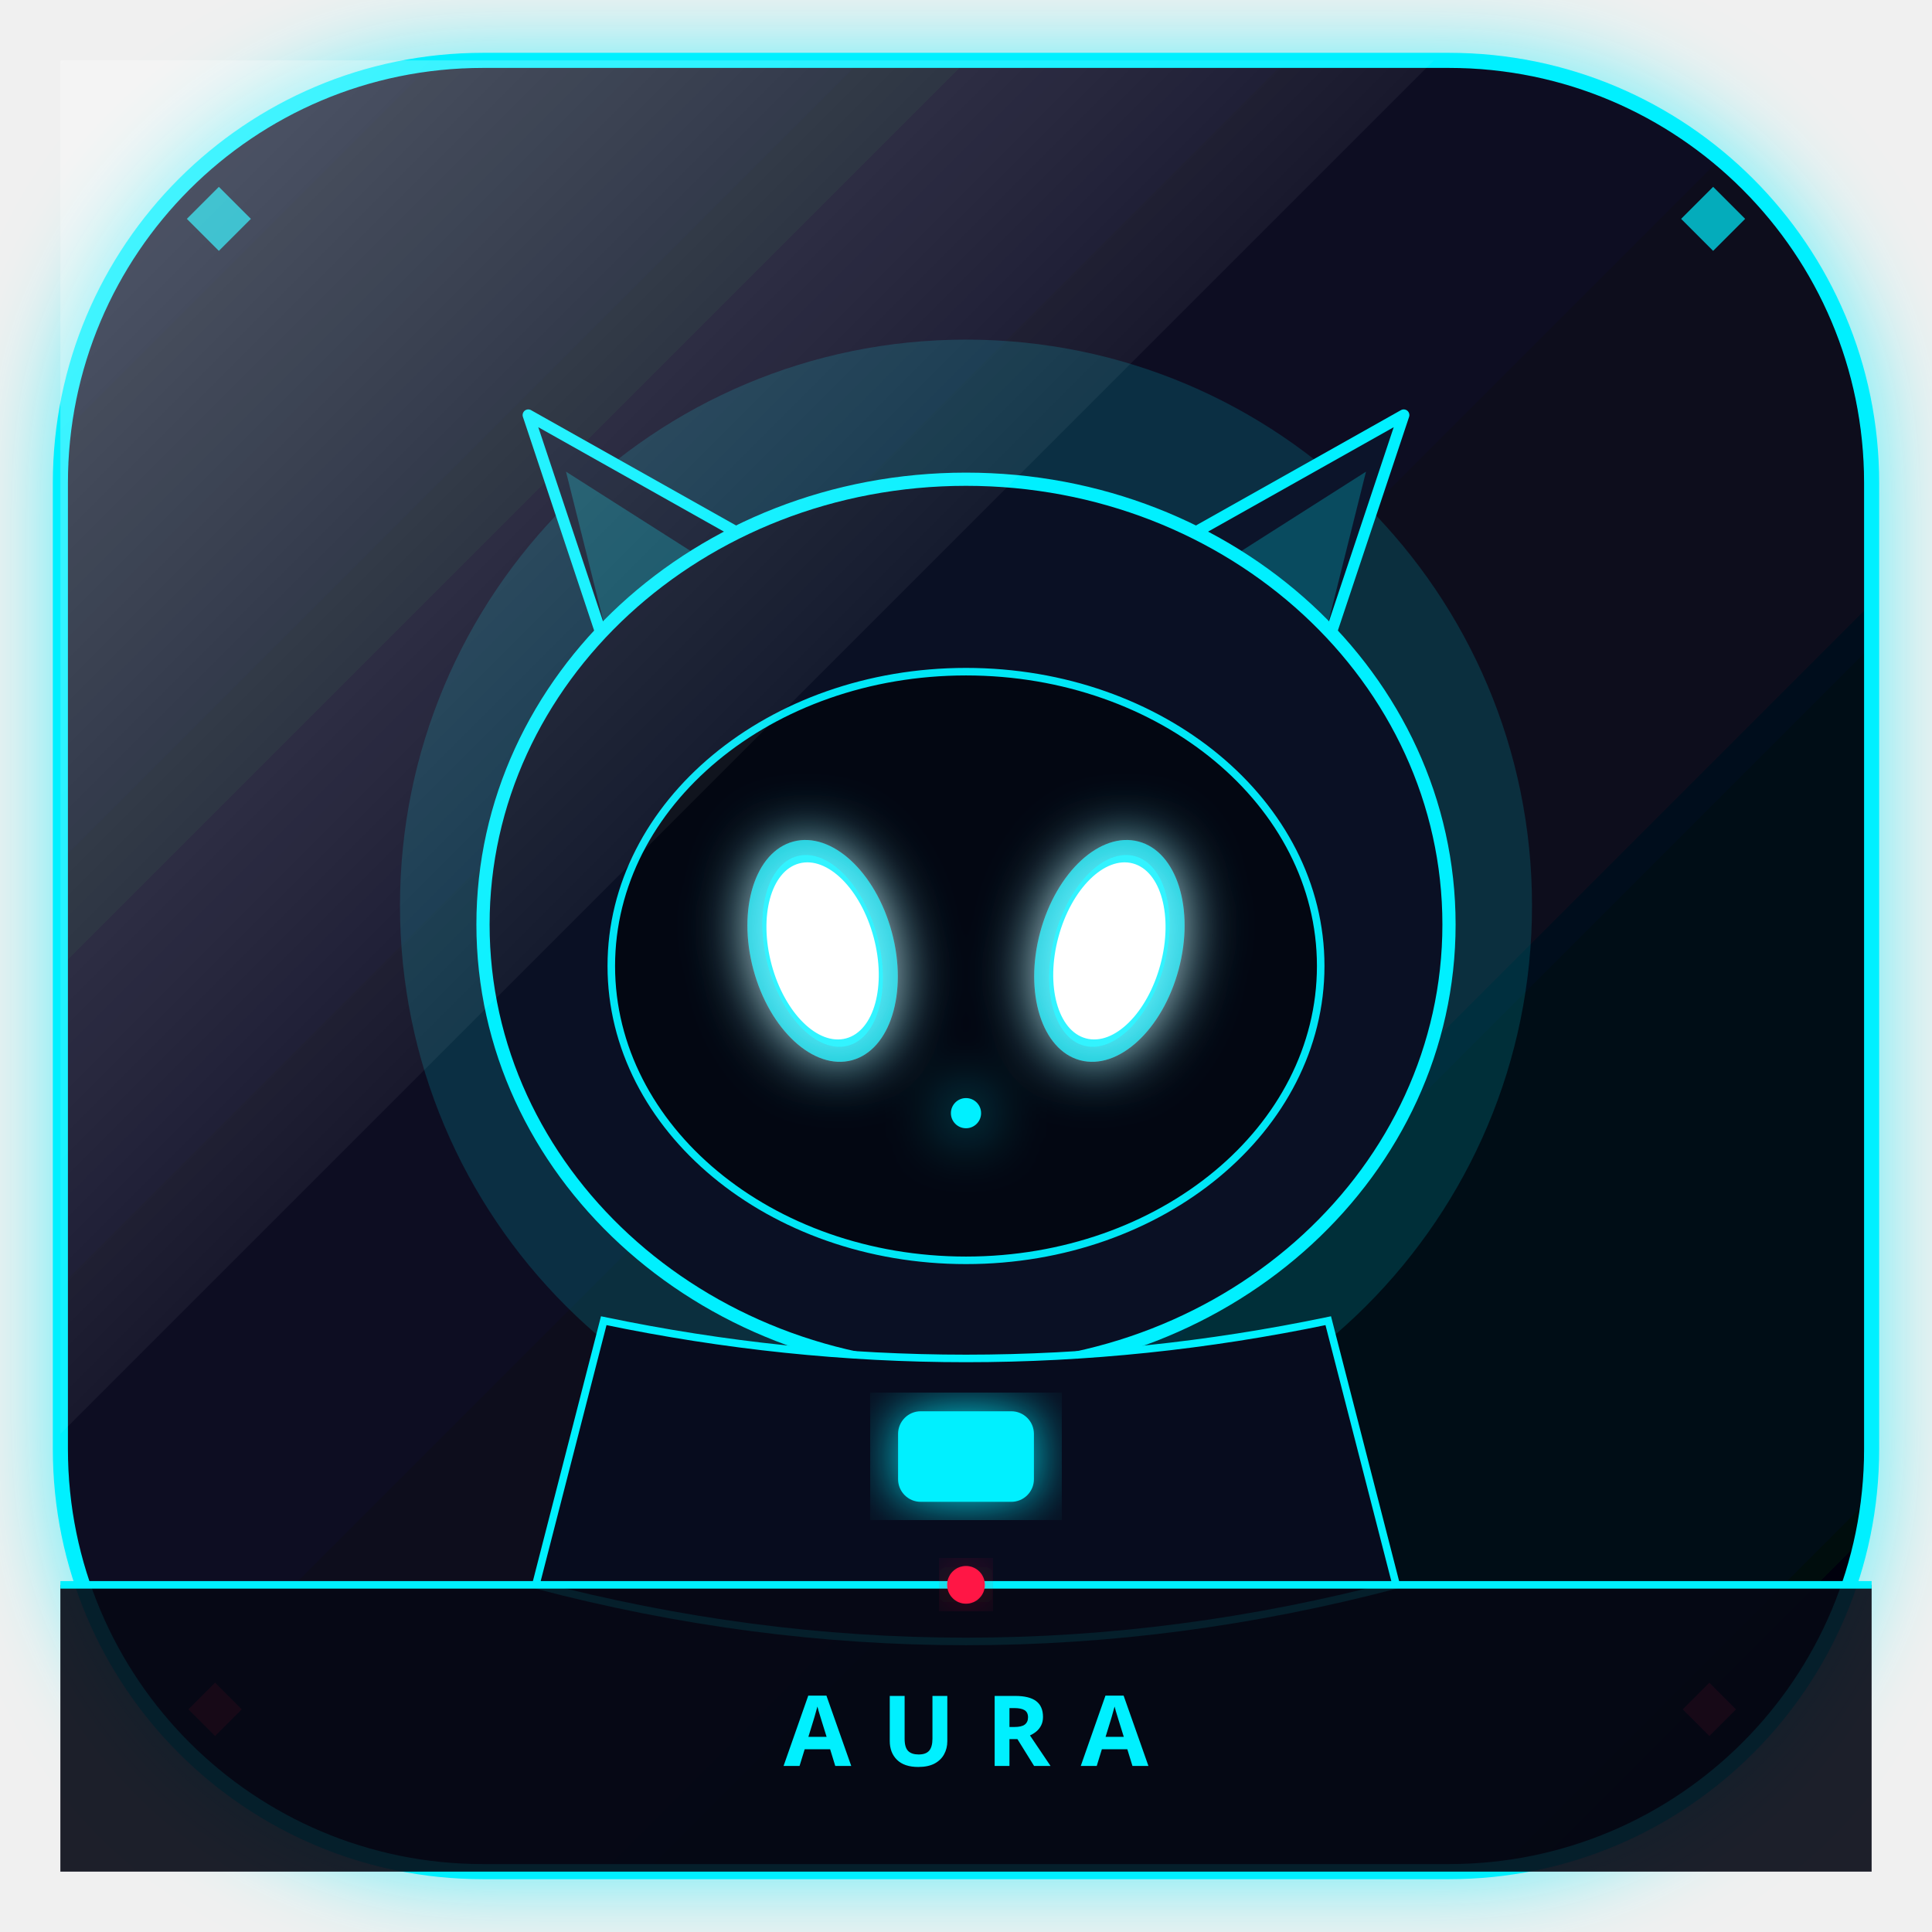
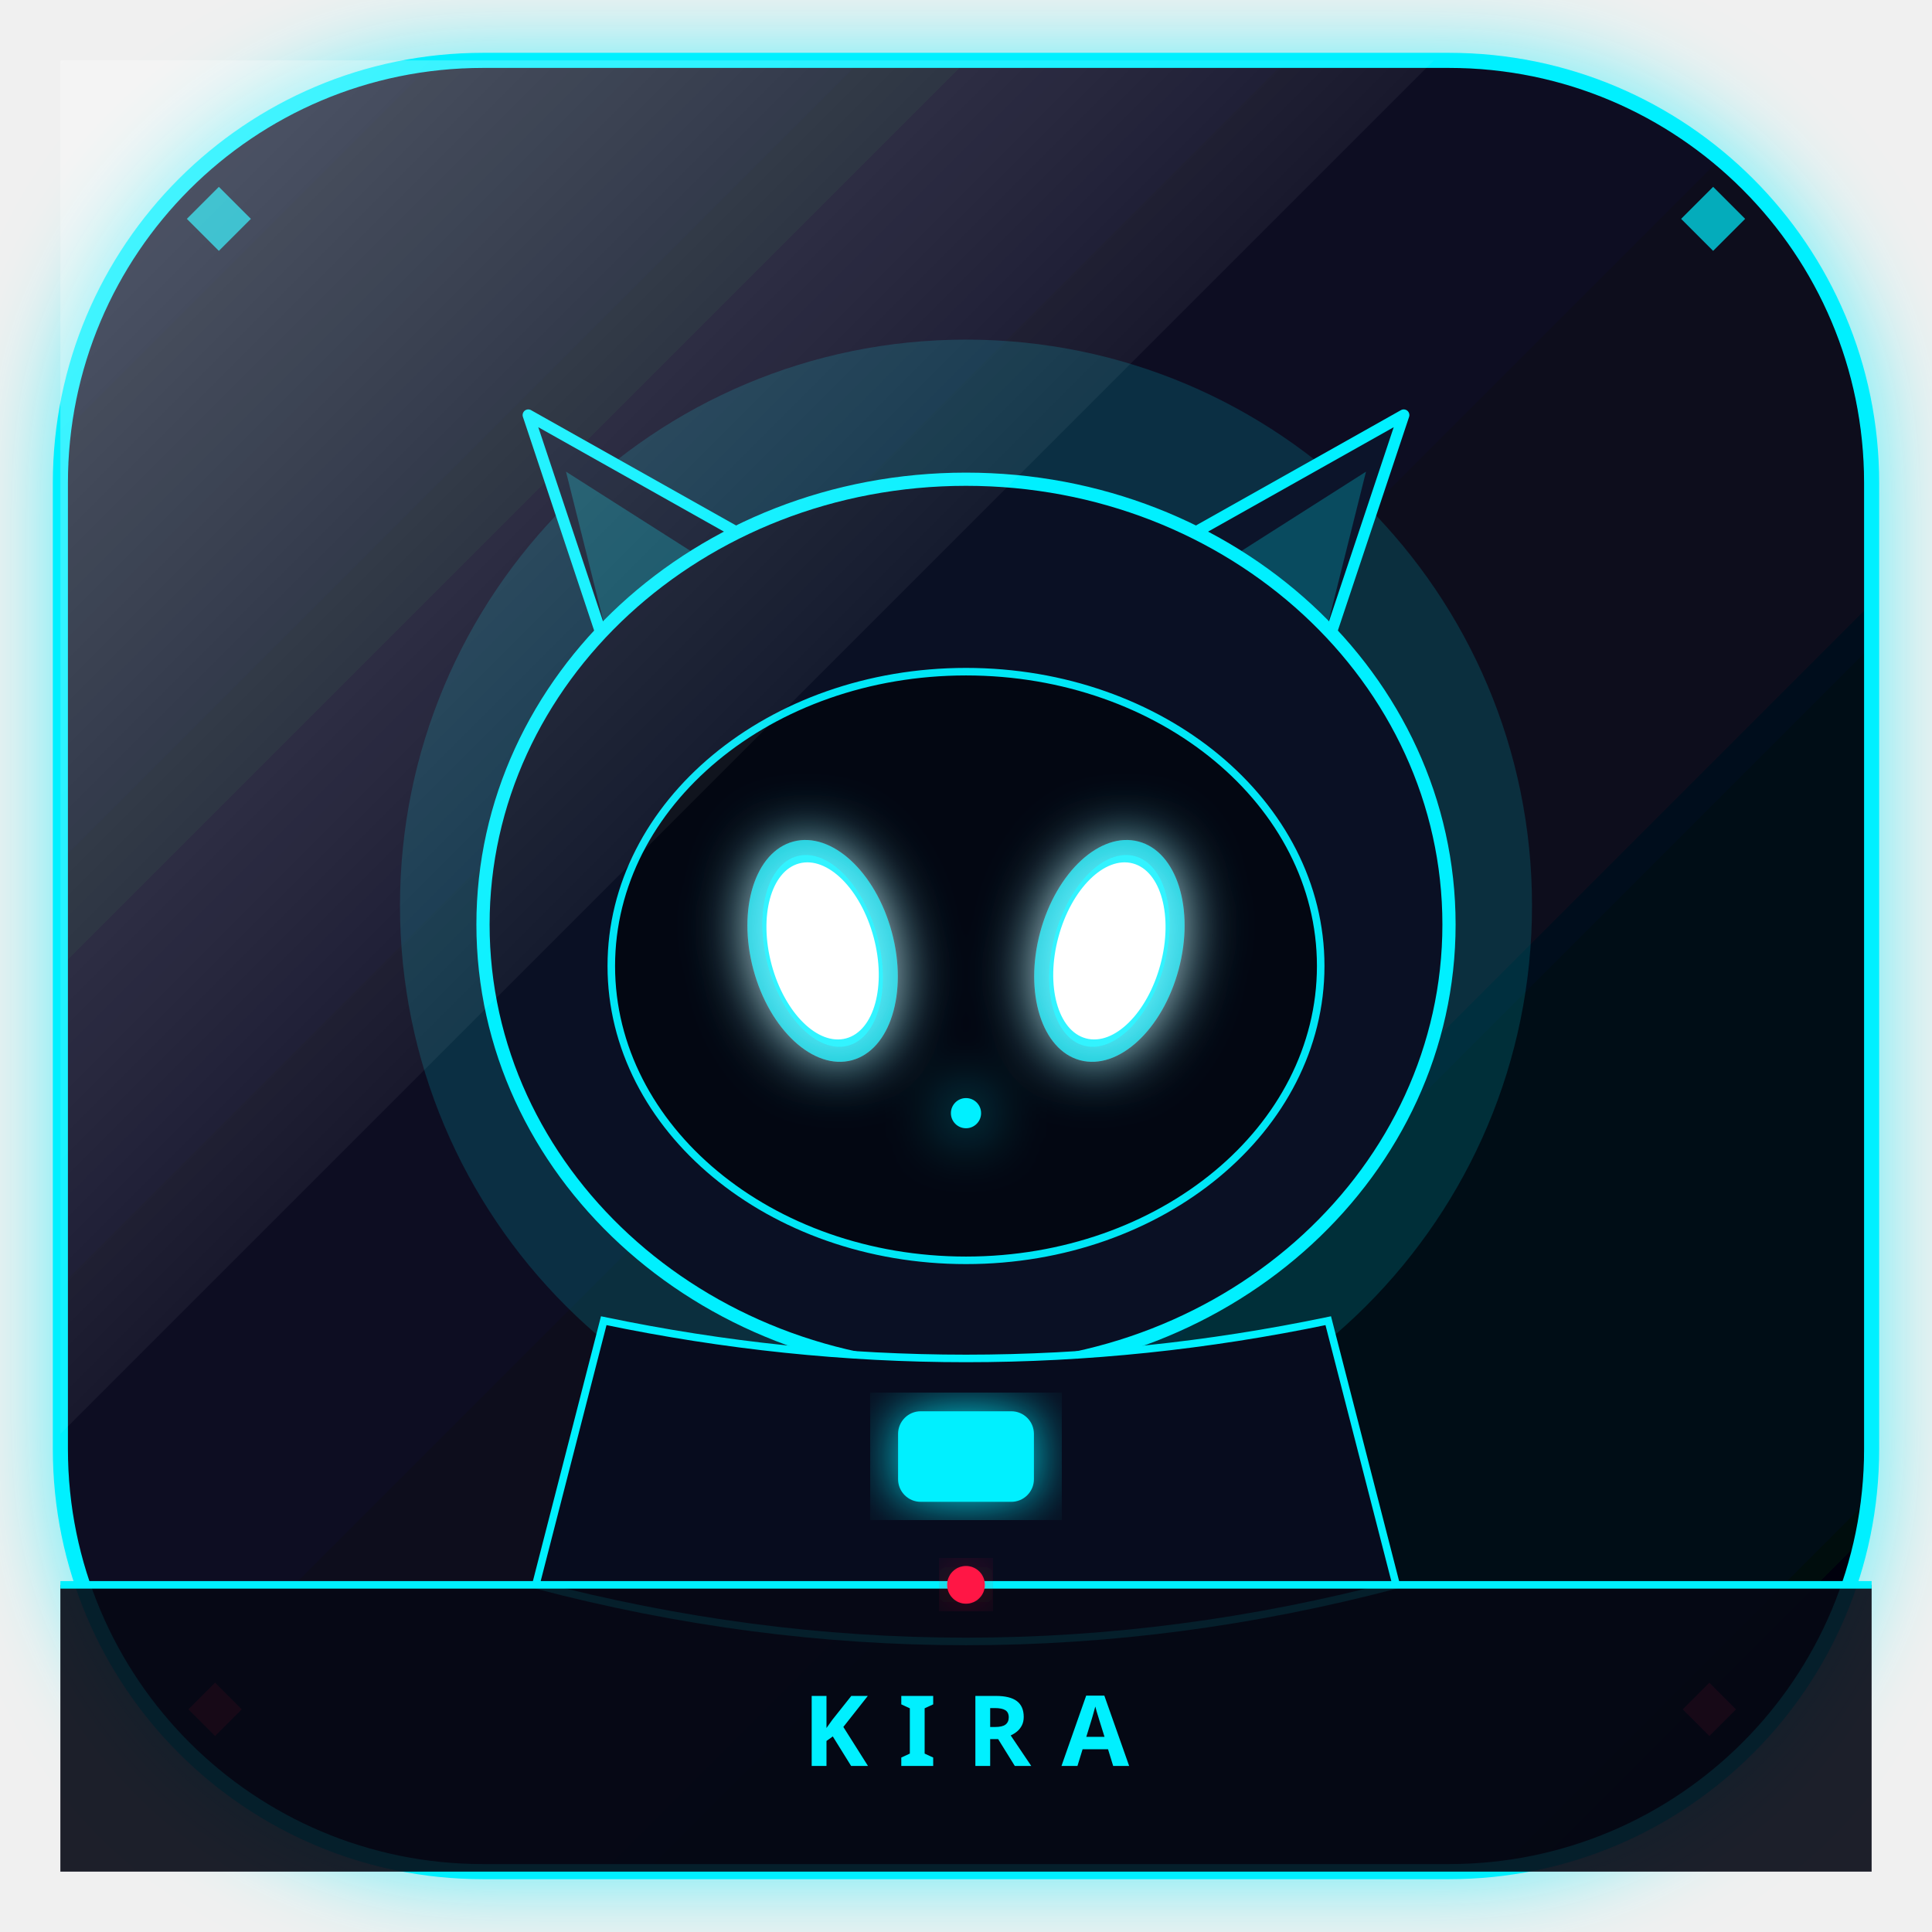
<svg xmlns="http://www.w3.org/2000/svg" viewBox="0 0 512 512" width="512" height="512">
  <defs>
    <linearGradient id="cyberBg" x1="0%" y1="0%" x2="100%" y2="100%">
      <stop offset="0%" stop-color="#0E1630" />
      <stop offset="50%" stop-color="#080D1F" />
      <stop offset="100%" stop-color="#03050E" />
    </linearGradient>
    <linearGradient id="neonCyan" x1="0%" y1="0%" x2="100%" y2="100%">
      <stop offset="0%" stop-color="#00F0FF" />
      <stop offset="100%" stop-color="#0284C7" />
    </linearGradient>
    <linearGradient id="neonCrimson" x1="0%" y1="0%" x2="100%" y2="0%">
      <stop offset="0%" stop-color="#FF1744" />
      <stop offset="100%" stop-color="#E11D48" />
    </linearGradient>
    <linearGradient id="glassGlare" x1="0%" y1="0%" x2="100%" y2="100%">
      <stop offset="0%" stop-color="#FFFFFF" stop-opacity="0.3" />
      <stop offset="60%" stop-color="#FFFFFF" stop-opacity="0.0" />
    </linearGradient>
    <filter id="cyanGlow" x="-20%" y="-20%" width="140%" height="140%">
      <feGaussianBlur stdDeviation="8" result="blur" />
      <feMerge>
        <feMergeNode in="blur" />
        <feMergeNode in="SourceGraphic" />
      </feMerge>
    </filter>
    <filter id="rimGlow" x="-20%" y="-20%" width="140%" height="140%">
      <feDropShadow dx="0" dy="0" stdDeviation="12" flood-color="#00F0FF" flood-opacity="0.6" />
    </filter>
  </defs>
  <rect x="16" y="16" width="480" height="480" rx="112" fill="url(#cyberBg)" stroke="#00F0FF" stroke-width="4" filter="url(#rimGlow)" />
  <circle cx="256" cy="240" r="150" fill="#00F0FF" opacity="0.15" />
  <circle cx="256" cy="240" r="90" fill="#00F0FF" opacity="0.1" />
  <rect x="52" y="52" width="12" height="12" fill="#00F0FF" opacity="0.7" transform="rotate(45 58 58)" />
  <rect x="448" y="52" width="12" height="12" fill="#00F0FF" opacity="0.7" transform="rotate(45 454 58)" />
  <rect x="52" y="448" width="10" height="10" fill="#FF1744" opacity="0.7" transform="rotate(45 57 453)" />
  <rect x="448" y="448" width="10" height="10" fill="#FF1744" opacity="0.7" transform="rotate(45 453 453)" />
  <g transform="translate(0, 10)">
    <path d="M 170 190 L 140 100 L 220 145 Z" fill="#0C142A" stroke="#00F0FF" stroke-width="3" stroke-linejoin="round" />
    <path d="M 165 175 L 150 115 L 205 150 Z" fill="#00F0FF" opacity="0.25" />
    <path d="M 342 190 L 372 100 L 292 145 Z" fill="#0C142A" stroke="#00F0FF" stroke-width="3" stroke-linejoin="round" />
    <path d="M 347 175 L 362 115 L 307 150 Z" fill="#00F0FF" opacity="0.25" />
    <ellipse cx="256" cy="235" rx="128" ry="118" fill="#0A1024" stroke="#00F0FF" stroke-width="3.5" />
    <ellipse cx="256" cy="246" rx="94" ry="78" fill="#030611" stroke="#00F0FF" stroke-width="2" opacity="0.95" />
    <g filter="url(#cyanGlow)">
      <ellipse cx="218" cy="242" rx="15" ry="26" transform="rotate(-15 218 242)" fill="#FFFFFF" />
      <ellipse cx="218" cy="242" rx="19" ry="30" transform="rotate(-15 218 242)" fill="#00F0FF" opacity="0.8" />
      <ellipse cx="218" cy="242" rx="14" ry="24" transform="rotate(-15 218 242)" fill="#FFFFFF" />
      <ellipse cx="294" cy="242" rx="15" ry="26" transform="rotate(15 294 242)" fill="#FFFFFF" />
      <ellipse cx="294" cy="242" rx="19" ry="30" transform="rotate(15 294 242)" fill="#00F0FF" opacity="0.8" />
      <ellipse cx="294" cy="242" rx="14" ry="24" transform="rotate(15 294 242)" fill="#FFFFFF" />
      <circle cx="256" cy="285" r="4" fill="#00F0FF" />
    </g>
    <path d="M 160 340 Q 256 360 352 340 L 370 410 Q 256 440 142 410 Z" fill="#070C1E" stroke="#00F0FF" stroke-width="2" />
    <rect x="238" y="364" width="36" height="24" rx="6" fill="#00F0FF" filter="url(#cyanGlow)" />
  </g>
  <rect x="16" y="420" width="480" height="76" rx="0" fill="#050814" opacity="0.9" />
  <line x1="16" y1="420" x2="496" y2="420" stroke="#00F0FF" stroke-width="2" />
  <circle cx="256" cy="420" r="5" fill="#FF1744" filter="url(#cyanGlow)" />
-   <text x="256" y="468" text-anchor="middle" font-family="'Orbitron', 'Space Grotesk', system-ui, sans-serif" font-size="26" font-weight="900" letter-spacing="8" fill="#00F0FF">AURA</text>
+   <text x="256" y="468" text-anchor="middle" font-family="'Orbitron', 'Space Grotesk', system-ui, sans-serif" font-size="26" font-weight="900" letter-spacing="8" fill="#00F0FF">KIRA</text>
  <path d="M 16 16 L 380 16 L 16 380 Z" fill="url(#glassGlare)" />
</svg>
